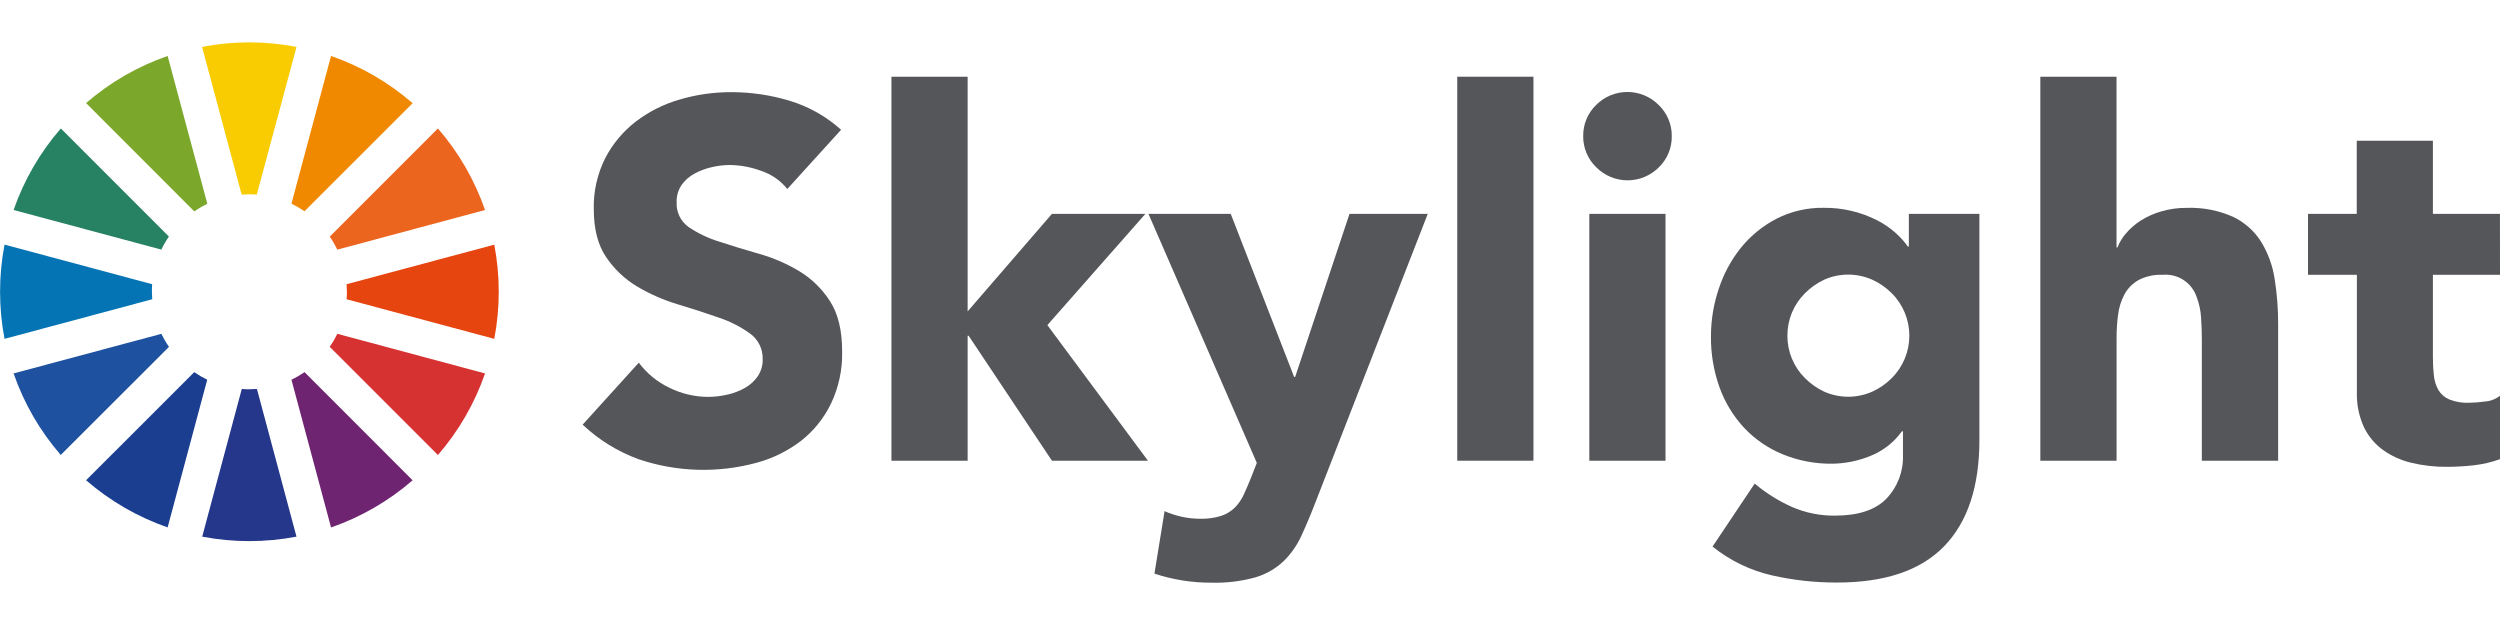
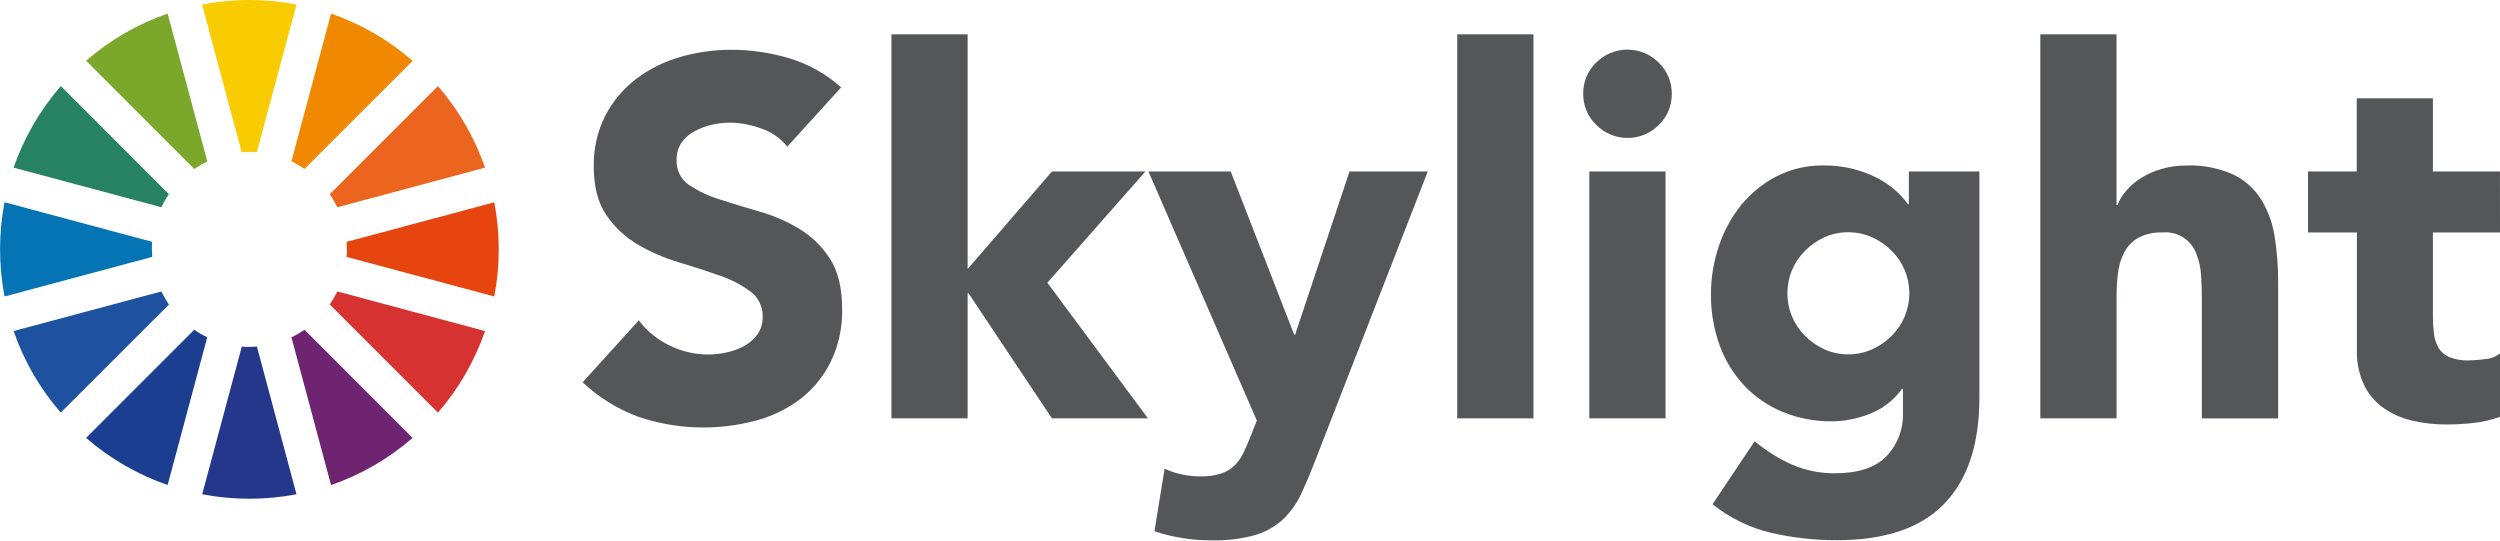
- <svg xmlns="http://www.w3.org/2000/svg" id="Layer_1" data-name="Layer 1" height="50" width="200" viewBox="0 0 551.81 119.25">
+ <svg xmlns="http://www.w3.org/2000/svg" id="Layer_1" data-name="Layer 1" viewBox="0 0 551.81 119.25">
  <defs>
    <style>.cls-1{fill:#55565a;}.cls-2{fill:#25378b;}.cls-3{fill:#0474b4;}.cls-4{fill:#7ba72b;}.cls-5{fill:#268262;}.cls-6{fill:#1e519f;}.cls-7{fill:#1c3e91;}.cls-8{fill:#f8cc00;}.cls-9{fill:#f08900;}.cls-10{fill:#d63231;}.cls-11{fill:#e74510;}.cls-12{fill:#ec651f;}.cls-13{fill:#6f2471;}</style>
  </defs>
  <path class="cls-1" d="M173.78,32.36a12.47,12.47,0,0,0-5.77-4,20.73,20.73,0,0,0-6.89-1.29,18.13,18.13,0,0,0-3.92.45,15.08,15.08,0,0,0-3.81,1.4,8.3,8.3,0,0,0-2.92,2.52,6.39,6.39,0,0,0-1.12,3.81A6.32,6.32,0,0,0,152,40.77,25.42,25.42,0,0,0,158.81,44q4.09,1.35,8.8,2.69a36.33,36.33,0,0,1,8.8,3.81,20.86,20.86,0,0,1,6.78,6.61q2.69,4.15,2.69,11.1a25.53,25.53,0,0,1-2.47,11.55A23.42,23.42,0,0,1,176.75,88,28.35,28.35,0,0,1,167,92.79,44.72,44.72,0,0,1,140.93,92a36,36,0,0,1-12.33-7.62L141,70.7a18.14,18.14,0,0,0,6.78,5.55,19.35,19.35,0,0,0,8.46,2,19.15,19.15,0,0,0,4.32-.5,14.07,14.07,0,0,0,3.92-1.51,8.47,8.47,0,0,0,2.8-2.58,6.43,6.43,0,0,0,1.06-3.7,6.72,6.72,0,0,0-2.75-5.66,25.41,25.41,0,0,0-6.89-3.53q-4.15-1.46-9-2.92a40.16,40.16,0,0,1-9-3.92,21.58,21.58,0,0,1-6.89-6.5q-2.75-4-2.75-10.65a23.84,23.84,0,0,1,2.52-11.21,24.35,24.35,0,0,1,6.73-8.07,29.26,29.26,0,0,1,9.7-4.88,39.72,39.72,0,0,1,11.32-1.63,44.55,44.55,0,0,1,13,1.91,30,30,0,0,1,11.32,6.39Z" />
  <path class="cls-1" d="M196.76,7.58h16.82v51.8l18.61-21.53h20.63L231.18,62.41l22.2,29.93H232.19L213.8,64.76h-.22V92.34H196.76Z" />
  <path class="cls-1" d="M290.48,101.2q-1.68,4.37-3.25,7.74a18.59,18.59,0,0,1-4,5.66,15.52,15.52,0,0,1-6.11,3.48,33,33,0,0,1-9.75,1.18,39.44,39.44,0,0,1-12.56-2l2.24-13.79a19.26,19.26,0,0,0,7.85,1.68,14.42,14.42,0,0,0,4.6-.62,7.66,7.66,0,0,0,3-1.79,10,10,0,0,0,2-2.86q.78-1.68,1.68-3.92l1.23-3.14L253.49,37.85h18.16l14,36h.22l12-36h17.27Z" />
  <path class="cls-1" d="M321.65,7.58h16.82V92.34H321.65Z" />
  <path class="cls-1" d="M349.45,20.7a9.4,9.4,0,0,1,2.86-6.89,9.74,9.74,0,0,1,13.79,0A9.4,9.4,0,0,1,369,20.7a9.39,9.39,0,0,1-2.86,6.89,9.74,9.74,0,0,1-13.79,0A9.39,9.39,0,0,1,349.45,20.7Zm1.35,17.15h16.82V92.34H350.8Z" />
  <path class="cls-1" d="M436.9,87.74q0,15.47-7.79,23.49t-23.71,8A63.88,63.88,0,0,1,391,117.62a32.48,32.48,0,0,1-13-6.33l9.3-13.9a35.25,35.25,0,0,0,8.24,5.16,23.19,23.19,0,0,0,9.47,1.91q7.74,0,11.38-3.76a13.21,13.21,0,0,0,3.64-9.59V85.84h-.22a15.85,15.85,0,0,1-7.23,5.55A23.14,23.14,0,0,1,404.5,93a28.07,28.07,0,0,1-11-2.07A24.48,24.48,0,0,1,385,85.11a26,26,0,0,1-5.44-8.91,32.4,32.4,0,0,1-1.91-11.32,32.76,32.76,0,0,1,1.74-10.54,28.81,28.81,0,0,1,4.93-9.08,24.77,24.77,0,0,1,7.79-6.33,22.12,22.12,0,0,1,10.43-2.41,25.35,25.35,0,0,1,11.88,2.8,19.61,19.61,0,0,1,4,2.75,17.46,17.46,0,0,1,2.69,3h.22V37.85H436.9Zm-42.38-23a13.13,13.13,0,0,0,3.87,9.36,14.75,14.75,0,0,0,4.26,3,13.08,13.08,0,0,0,10.59,0,14.56,14.56,0,0,0,4.32-3,13.23,13.23,0,0,0,0-18.72,14.59,14.59,0,0,0-4.32-3,13.07,13.07,0,0,0-10.59,0,14.78,14.78,0,0,0-4.26,3,13.13,13.13,0,0,0-3.87,9.36Z" />
  <path class="cls-1" d="M467.17,7.58V45.25h.22a10.13,10.13,0,0,1,1.91-3.14,15,15,0,0,1,3.25-2.8,17.75,17.75,0,0,1,4.48-2,19.22,19.22,0,0,1,5.61-.78,23.18,23.18,0,0,1,10.31,2,14.93,14.93,0,0,1,6.11,5.44,22,22,0,0,1,3,8.18,62.31,62.31,0,0,1,.78,10.2v30H486V65.66q0-2.35-.17-4.88a15.37,15.37,0,0,0-1-4.65,7.23,7.23,0,0,0-7.57-4.82A10.38,10.38,0,0,0,472,52.48a8,8,0,0,0-3.08,3.14,12.84,12.84,0,0,0-1.4,4.43,38.11,38.11,0,0,0-.34,5.16V92.34H450.35V7.58Z" />
  <path class="cls-1" d="M551.81,51.31H537V69.47a33.9,33.9,0,0,0,.22,4.09,8.22,8.22,0,0,0,1,3.19,5.08,5.08,0,0,0,2.41,2.07,10.66,10.66,0,0,0,4.32.73,28.9,28.9,0,0,0,3.53-.28A6,6,0,0,0,551.81,78V92A25.47,25.47,0,0,1,546,93.35a53.71,53.71,0,0,1-5.94.34,32.32,32.32,0,0,1-7.85-.9,17.86,17.86,0,0,1-6.28-2.86,13.38,13.38,0,0,1-4.2-5.1,17.44,17.44,0,0,1-1.51-7.62V51.31H509.43V37.85h10.76V21.71H537V37.85h14.8Z" />
  <path class="cls-2" d="M56.71,76.5c-.55,0-1.11.07-1.67.07s-1.12,0-1.67-.07l-8.74,32.6a55.4,55.4,0,0,0,20.81,0Z" />
  <path class="cls-3" d="M33.58,53.38,1,44.64a55.36,55.36,0,0,0,0,20.8l32.6-8.74c0-.55-.07-1.1-.07-1.66S33.54,53.93,33.58,53.38Z" />
  <path class="cls-4" d="M37,3a55,55,0,0,0-18,10.4L42.88,37.3a21.63,21.63,0,0,1,2.88-1.68Z" />
  <path class="cls-5" d="M3,37l32.61,8.74a20.9,20.9,0,0,1,1.67-2.88L13.43,19A54.92,54.92,0,0,0,3,37Z" />
  <path class="cls-6" d="M35.63,64.33,3,73.07a54.8,54.8,0,0,0,10.41,18L37.3,67.21A20.52,20.52,0,0,1,35.63,64.33Z" />
  <path class="cls-7" d="M42.87,72.79,19,96.65a54.9,54.9,0,0,0,18,10.41l8.74-32.6A21.7,21.7,0,0,1,42.87,72.79Z" />
  <path class="cls-8" d="M55,0a54.86,54.86,0,0,0-10.4,1l8.74,32.6c.55,0,1.11-.07,1.67-.07s1.12,0,1.67.07L65.45,1A54.86,54.86,0,0,0,55,0Z" />
  <path class="cls-9" d="M73.07,3l-8.74,32.6a21.64,21.64,0,0,1,2.88,1.68L91.08,13.43A54.87,54.87,0,0,0,73.07,3Z" />
  <path class="cls-10" d="M74.46,64.33a21.15,21.15,0,0,1-1.68,2.87L96.66,91.08a54.91,54.91,0,0,0,10.4-18Z" />
  <path class="cls-11" d="M109.1,44.65,76.5,53.38c0,.55.07,1.1.07,1.66s0,1.11-.07,1.66l32.6,8.74a55.29,55.29,0,0,0,0-20.79Z" />
  <path class="cls-12" d="M96.66,19,72.78,42.88a21.15,21.15,0,0,1,1.68,2.87L107.06,37A55,55,0,0,0,96.66,19Z" />
  <path class="cls-13" d="M67.22,72.79a21.71,21.71,0,0,1-2.89,1.68l8.74,32.6a54.84,54.84,0,0,0,18-10.41Z" />
</svg>
